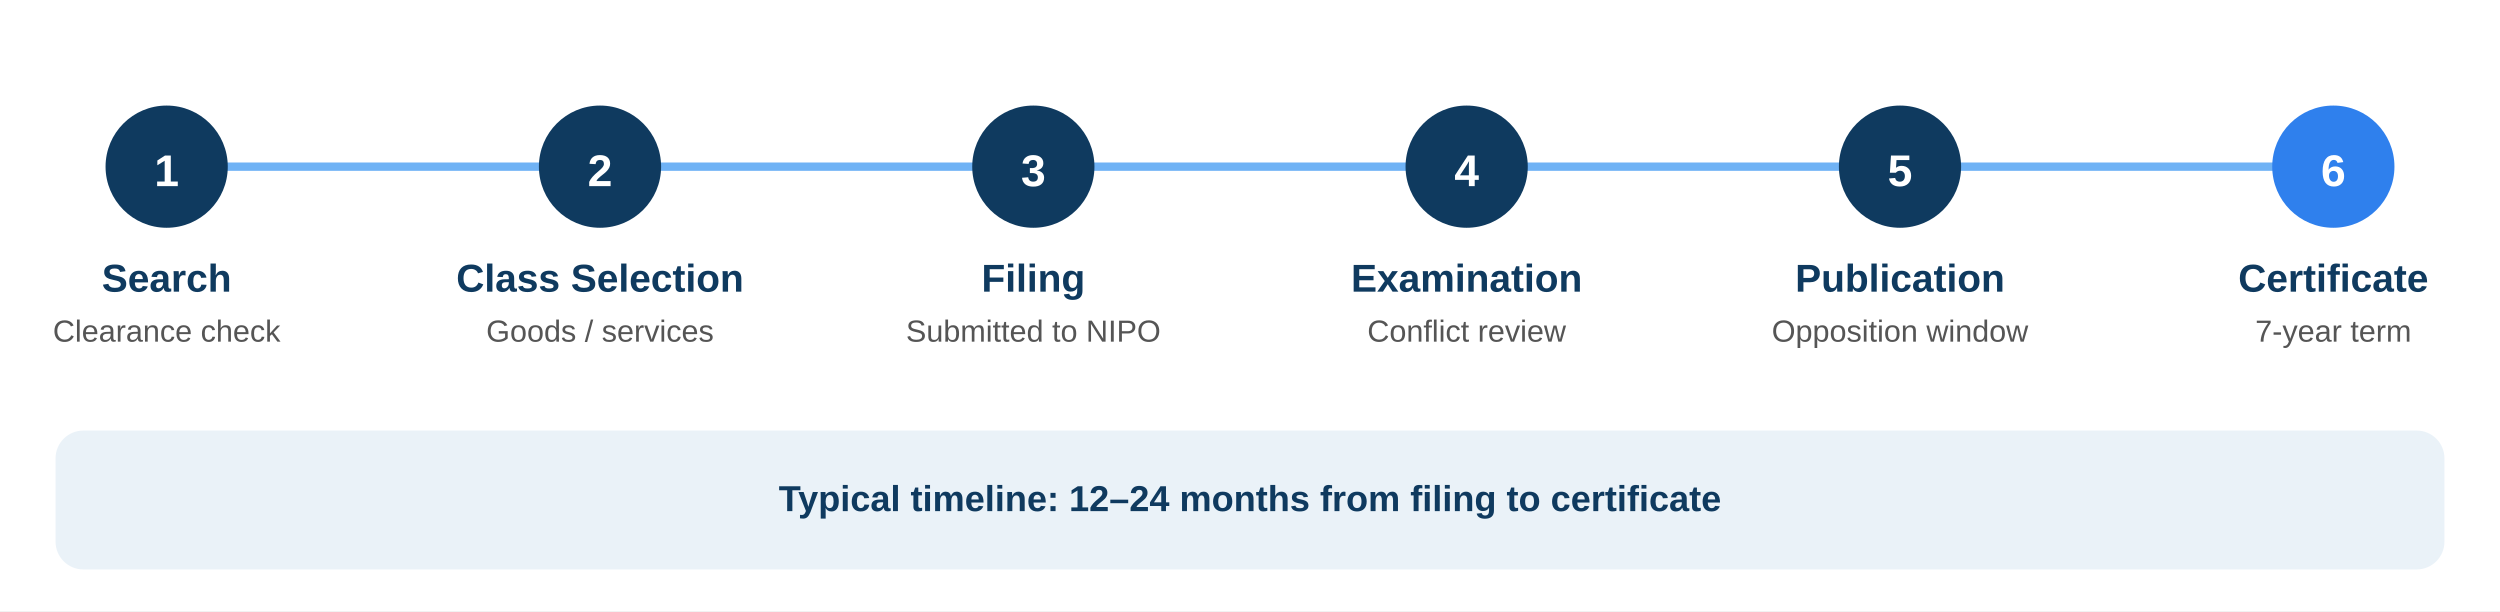
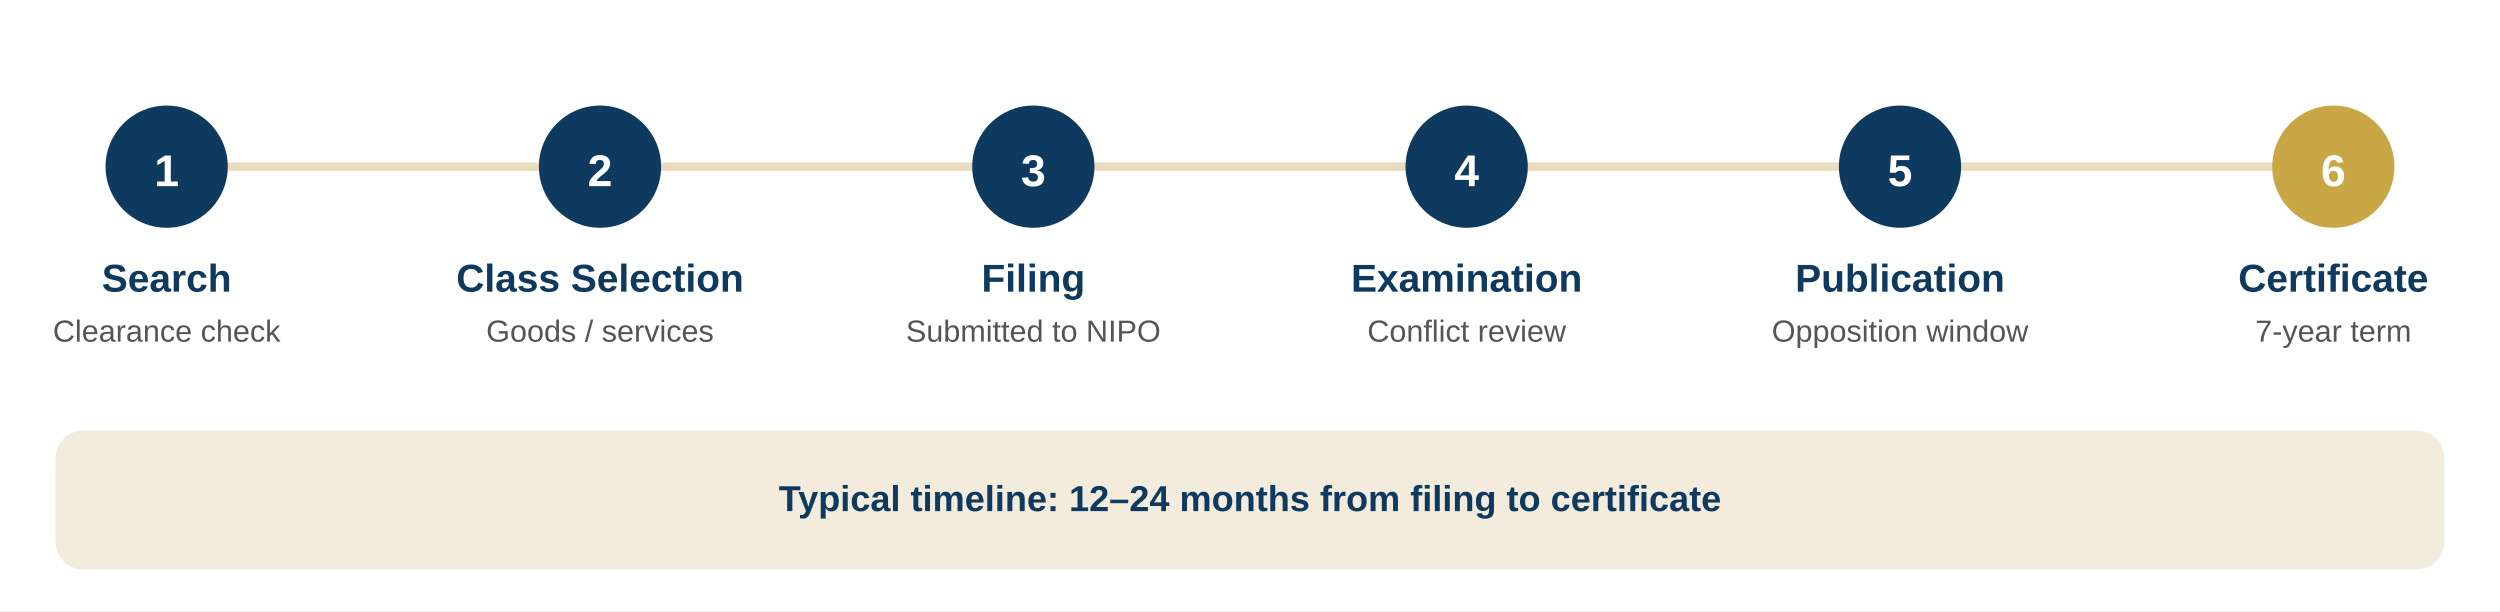
<svg xmlns="http://www.w3.org/2000/svg" viewBox="0 0 900 220" font-family="Arial, Helvetica, sans-serif">
  <rect x="0" y="0" width="900" height="220" fill="#ffffff" />
-   <line x1="60" y1="60" x2="840" y2="60" stroke="#6FB2F5" stroke-width="3" />
+   <line x1="60" y1="60" x2="840" y2="60" stroke="#E9DCBF" stroke-width="3" />
  <circle cx="60" cy="60" r="22" fill="#0F3A5F" />
  <text x="60" y="67" text-anchor="middle" fill="#fff" font-size="16" font-weight="700">1</text>
  <text x="60" y="105" text-anchor="middle" fill="#0F3A5F" font-size="14" font-weight="700">Search</text>
  <text x="60" y="123" text-anchor="middle" fill="#555555" font-size="11">Clearance check</text>
  <circle cx="216" cy="60" r="22" fill="#0F3A5F" />
  <text x="216" y="67" text-anchor="middle" fill="#fff" font-size="16" font-weight="700">2</text>
  <text x="216" y="105" text-anchor="middle" fill="#0F3A5F" font-size="14" font-weight="700">Class Selection</text>
  <text x="216" y="123" text-anchor="middle" fill="#555555" font-size="11">Goods / services</text>
  <circle cx="372" cy="60" r="22" fill="#0F3A5F" />
  <text x="372" y="67" text-anchor="middle" fill="#fff" font-size="16" font-weight="700">3</text>
  <text x="372" y="105" text-anchor="middle" fill="#0F3A5F" font-size="14" font-weight="700">Filing</text>
  <text x="372" y="123" text-anchor="middle" fill="#555555" font-size="11">Submitted to NIPO</text>
  <circle cx="528" cy="60" r="22" fill="#0F3A5F" />
  <text x="528" y="67" text-anchor="middle" fill="#fff" font-size="16" font-weight="700">4</text>
  <text x="528" y="105" text-anchor="middle" fill="#0F3A5F" font-size="14" font-weight="700">Examination</text>
  <text x="528" y="123" text-anchor="middle" fill="#555555" font-size="11">Conflict review</text>
  <circle cx="684" cy="60" r="22" fill="#0F3A5F" />
  <text x="684" y="67" text-anchor="middle" fill="#fff" font-size="16" font-weight="700">5</text>
  <text x="684" y="105" text-anchor="middle" fill="#0F3A5F" font-size="14" font-weight="700">Publication</text>
  <text x="684" y="123" text-anchor="middle" fill="#555555" font-size="11">Opposition window</text>
-   <circle cx="840" cy="60" r="22" fill="#2F80ED" />
+   <circle cx="840" cy="60" r="22" fill="#C9A646" />
  <text x="840" y="67" text-anchor="middle" fill="#fff" font-size="16" font-weight="700">6</text>
  <text x="840" y="105" text-anchor="middle" fill="#0F3A5F" font-size="14" font-weight="700">Certificate</text>
  <text x="840" y="123" text-anchor="middle" fill="#555555" font-size="11">7-year term</text>
-   <rect x="20" y="155" width="860" height="50" rx="10" fill="#EAF2F8" />
+   <rect x="20" y="155" width="860" height="50" rx="10" fill="#F3ECDD" />
  <text x="450" y="184" text-anchor="middle" fill="#0F3A5F" font-size="13" font-weight="700">Typical timeline: 12–24 months from filing to certificate</text>
</svg>
